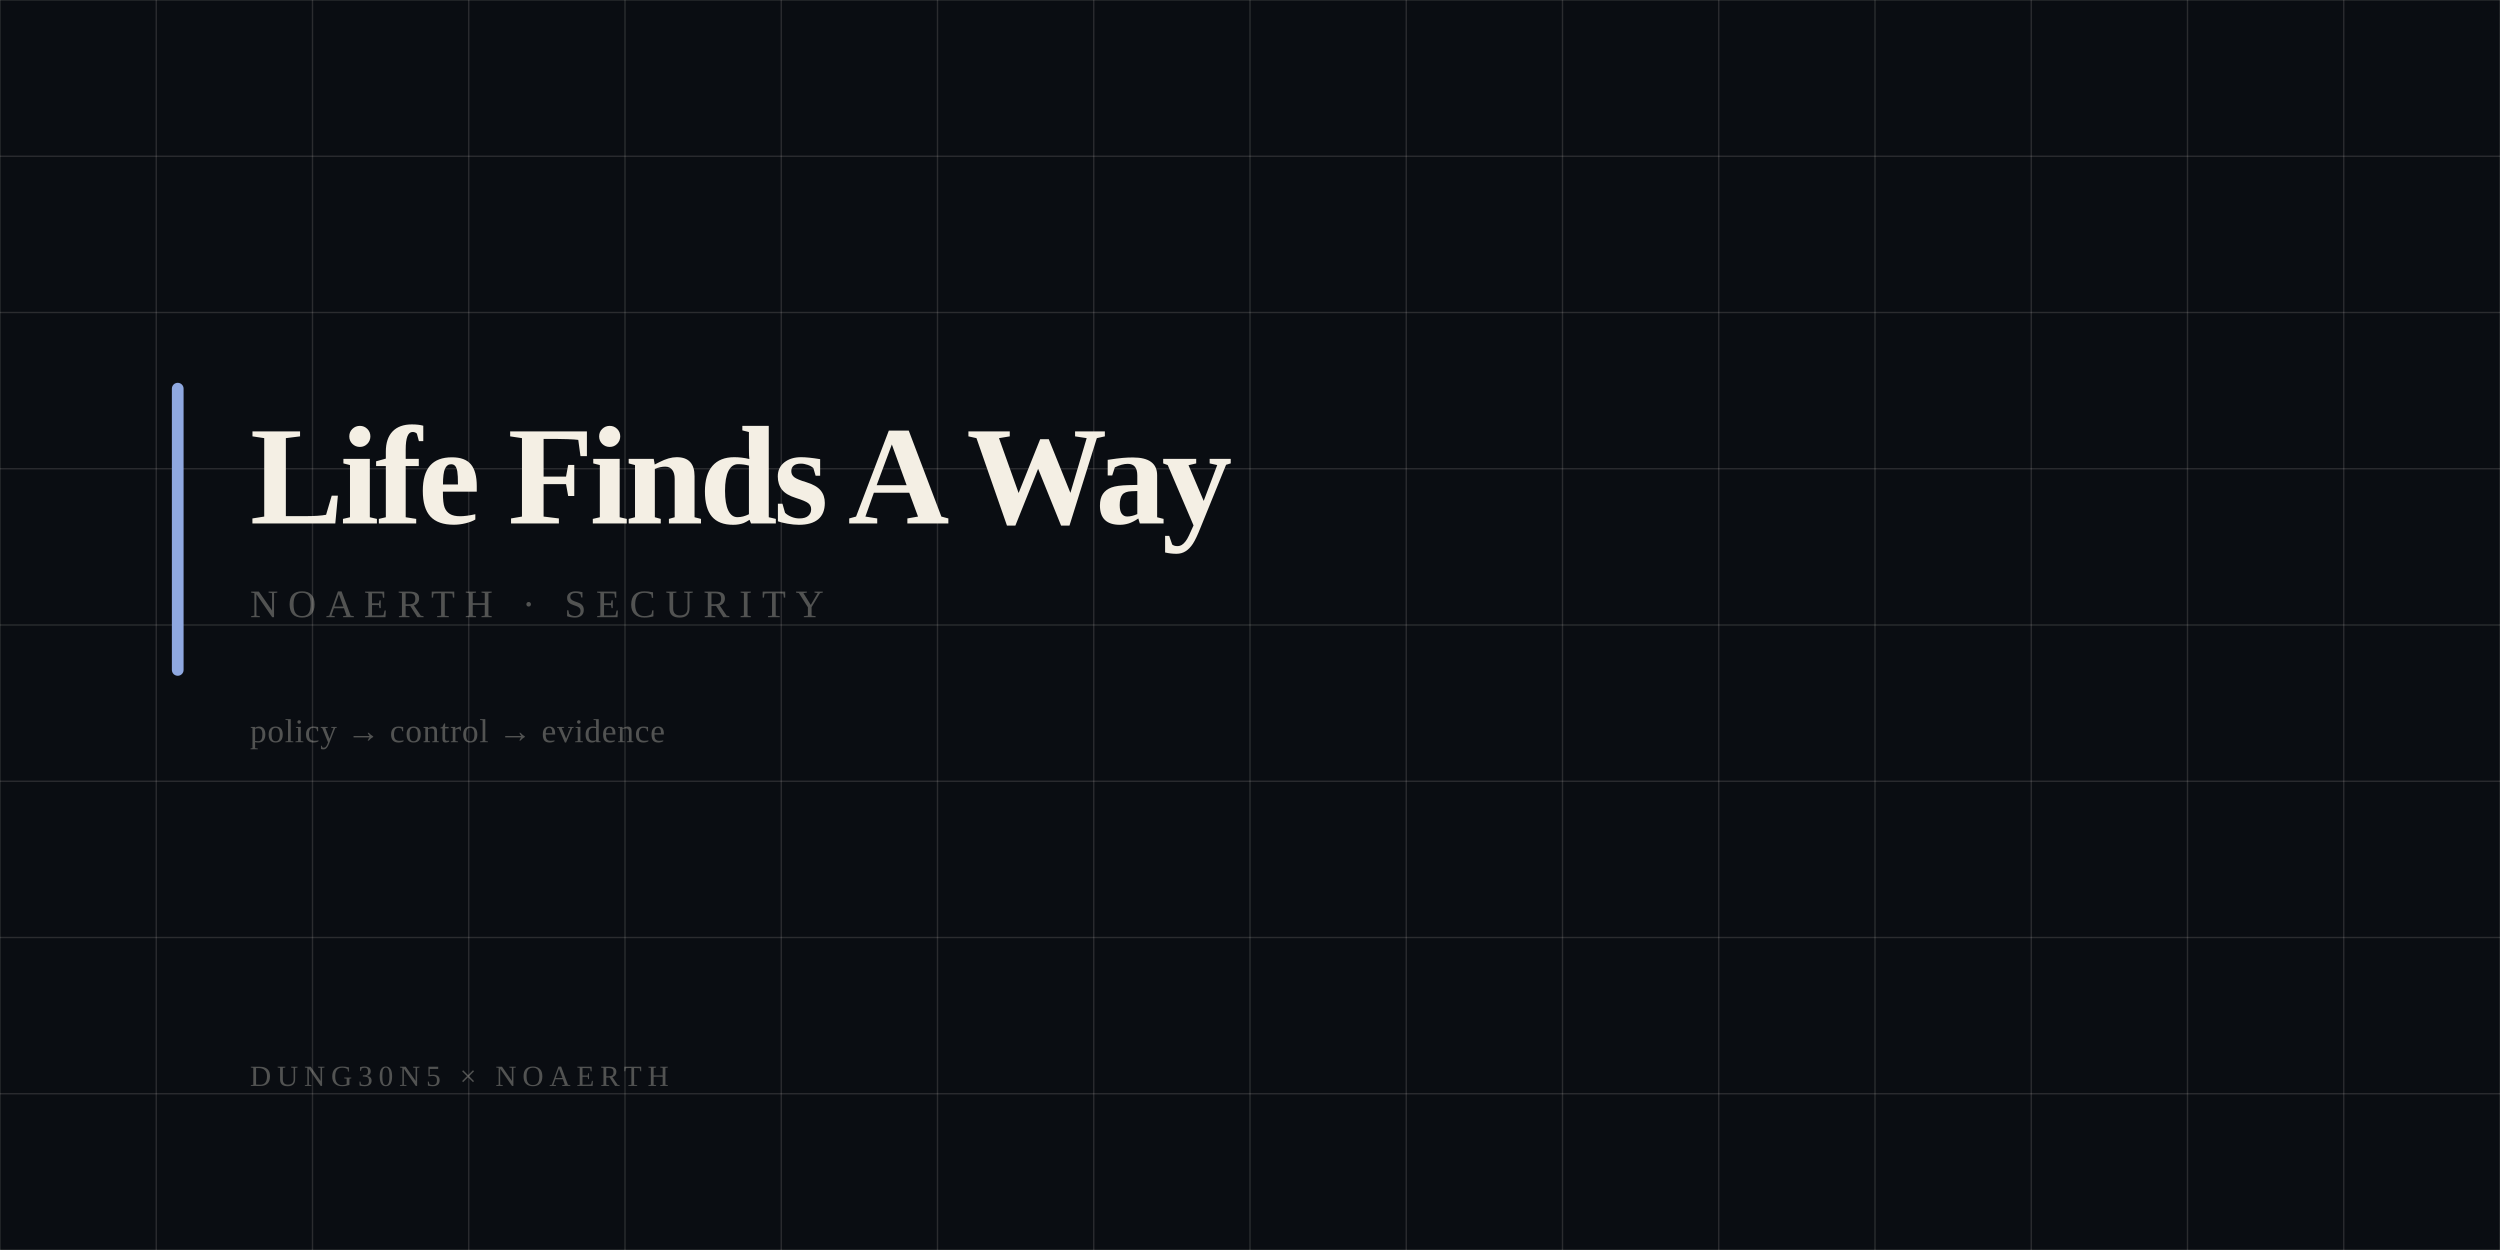
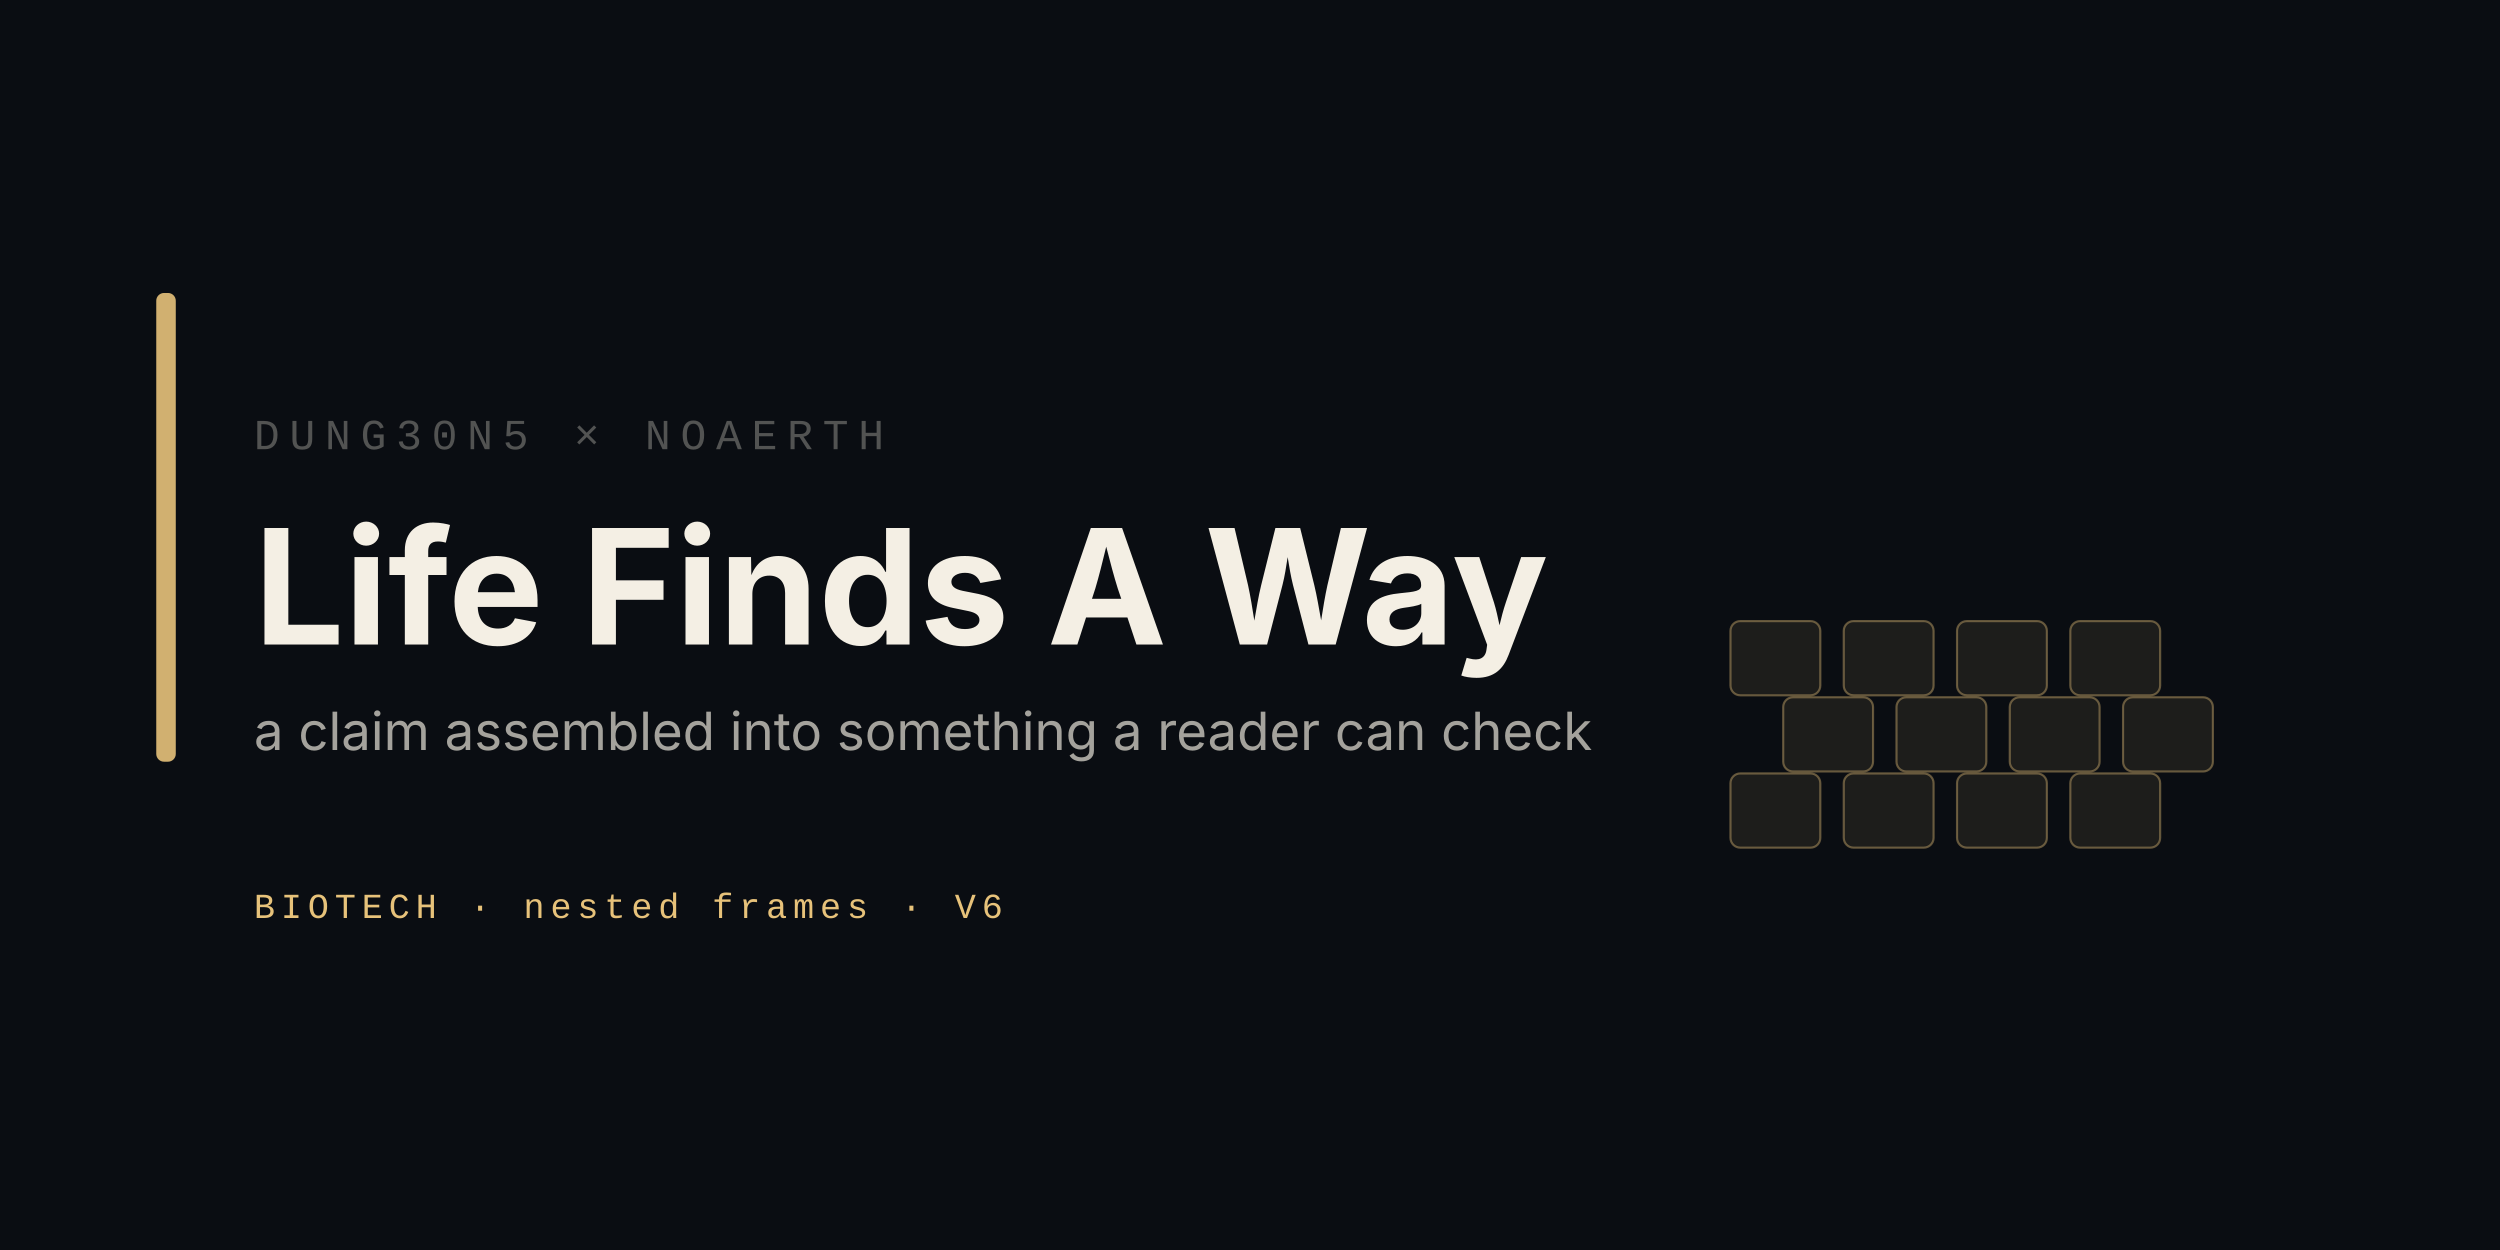
- <svg xmlns="http://www.w3.org/2000/svg" viewBox="0 0 1280 640" width="1280" height="640" role="img" aria-label="Life Finds A Way — NOAERTH project card.">
+ <svg xmlns="http://www.w3.org/2000/svg" viewBox="0 0 1280 640" width="1280" height="640" role="img" aria-label="Life Finds A Way project card">
  <rect width="1280" height="640" fill="#0a0d12" />
-   <line x1="0" y1="0" x2="0" y2="640" stroke="#f4efe424" stroke-width="0.7" />
-   <line x1="80" y1="0" x2="80" y2="640" stroke="#f4efe424" stroke-width="0.7" />
-   <line x1="160" y1="0" x2="160" y2="640" stroke="#f4efe424" stroke-width="0.7" />
-   <line x1="240" y1="0" x2="240" y2="640" stroke="#f4efe424" stroke-width="0.7" />
-   <line x1="320" y1="0" x2="320" y2="640" stroke="#f4efe424" stroke-width="0.7" />
-   <line x1="400" y1="0" x2="400" y2="640" stroke="#f4efe424" stroke-width="0.7" />
-   <line x1="480" y1="0" x2="480" y2="640" stroke="#f4efe424" stroke-width="0.7" />
-   <line x1="560" y1="0" x2="560" y2="640" stroke="#f4efe424" stroke-width="0.7" />
-   <line x1="640" y1="0" x2="640" y2="640" stroke="#f4efe424" stroke-width="0.7" />
-   <line x1="720" y1="0" x2="720" y2="640" stroke="#f4efe424" stroke-width="0.7" />
-   <line x1="800" y1="0" x2="800" y2="640" stroke="#f4efe424" stroke-width="0.7" />
-   <line x1="880" y1="0" x2="880" y2="640" stroke="#f4efe424" stroke-width="0.7" />
-   <line x1="960" y1="0" x2="960" y2="640" stroke="#f4efe424" stroke-width="0.7" />
-   <line x1="1040" y1="0" x2="1040" y2="640" stroke="#f4efe424" stroke-width="0.7" />
-   <line x1="1120" y1="0" x2="1120" y2="640" stroke="#f4efe424" stroke-width="0.7" />
-   <line x1="1200" y1="0" x2="1200" y2="640" stroke="#f4efe424" stroke-width="0.7" />
-   <line x1="1280" y1="0" x2="1280" y2="640" stroke="#f4efe424" stroke-width="0.7" />
-   <line x1="0" y1="0" x2="1280" y2="0" stroke="#f4efe424" stroke-width="0.7" />
-   <line x1="0" y1="80" x2="1280" y2="80" stroke="#f4efe424" stroke-width="0.7" />
-   <line x1="0" y1="160" x2="1280" y2="160" stroke="#f4efe424" stroke-width="0.7" />
-   <line x1="0" y1="240" x2="1280" y2="240" stroke="#f4efe424" stroke-width="0.7" />
-   <line x1="0" y1="320" x2="1280" y2="320" stroke="#f4efe424" stroke-width="0.7" />
-   <line x1="0" y1="400" x2="1280" y2="400" stroke="#f4efe424" stroke-width="0.7" />
-   <line x1="0" y1="480" x2="1280" y2="480" stroke="#f4efe424" stroke-width="0.7" />
-   <line x1="0" y1="560" x2="1280" y2="560" stroke="#f4efe424" stroke-width="0.7" />
-   <line x1="0" y1="640" x2="1280" y2="640" stroke="#f4efe424" stroke-width="0.7" />
-   <rect x="88" y="196" width="6" height="150" rx="3" fill="#8fa8e0" />
-   <text x="128" y="268" fill="#f4efe4" font-size="72" font-weight="680" letter-spacing="-2">Life Finds A Way</text>
-   <text x="128" y="316" fill="#f4efe44f" font-size="20" letter-spacing="5">NOAERTH · SECURITY</text>
-   <text x="128" y="380" fill="#f4efe44f" font-size="17" letter-spacing="0.4">policy → control → evidence</text>
-   <text x="128" y="556" fill="#f4efe44f" font-size="15" letter-spacing="3">DUNG30N5 × NOAERTH</text>
+   <rect x="886" y="396" width="46" height="38" rx="5" fill="#e7c27a" fill-opacity="0.09" stroke="#e7c27a" stroke-width="1.1" stroke-opacity="0.4" />
+   <rect x="944" y="396" width="46" height="38" rx="5" fill="#e7c27a" fill-opacity="0.09" stroke="#e7c27a" stroke-width="1.1" stroke-opacity="0.4" />
+   <rect x="1002" y="396" width="46" height="38" rx="5" fill="#e7c27a" fill-opacity="0.09" stroke="#e7c27a" stroke-width="1.1" stroke-opacity="0.4" />
+   <rect x="1060" y="396" width="46" height="38" rx="5" fill="#e7c27a" fill-opacity="0.09" stroke="#e7c27a" stroke-width="1.1" stroke-opacity="0.4" />
+   <rect x="913" y="357" width="46" height="38" rx="5" fill="#e7c27a" fill-opacity="0.09" stroke="#e7c27a" stroke-width="1.1" stroke-opacity="0.4" />
+   <rect x="971" y="357" width="46" height="38" rx="5" fill="#e7c27a" fill-opacity="0.09" stroke="#e7c27a" stroke-width="1.1" stroke-opacity="0.4" />
+   <rect x="1029" y="357" width="46" height="38" rx="5" fill="#e7c27a" fill-opacity="0.09" stroke="#e7c27a" stroke-width="1.1" stroke-opacity="0.4" />
+   <rect x="1087" y="357" width="46" height="38" rx="5" fill="#e7c27a" fill-opacity="0.09" stroke="#e7c27a" stroke-width="1.1" stroke-opacity="0.4" />
+   <rect x="886" y="318" width="46" height="38" rx="5" fill="#e7c27a" fill-opacity="0.09" stroke="#e7c27a" stroke-width="1.1" stroke-opacity="0.4" />
+   <rect x="944" y="318" width="46" height="38" rx="5" fill="#e7c27a" fill-opacity="0.09" stroke="#e7c27a" stroke-width="1.1" stroke-opacity="0.4" />
+   <rect x="1002" y="318" width="46" height="38" rx="5" fill="#e7c27a" fill-opacity="0.09" stroke="#e7c27a" stroke-width="1.1" stroke-opacity="0.4" />
+   <rect x="1060" y="318" width="46" height="38" rx="5" fill="#e7c27a" fill-opacity="0.09" stroke="#e7c27a" stroke-width="1.1" stroke-opacity="0.4" />
+   <rect x="80" y="150" width="10" height="240" rx="4" fill="#e7c27a" opacity="0.9" />
+   <text x="130" y="230" font-family="ui-monospace, SFMono-Regular, Menlo, Monaco, Consolas, 'Liberation Mono', monospace" font-size="22" letter-spacing="5" fill="#f4efe44f">DUNG30N5 × NOAERTH</text>
+   <text x="130" y="330" font-family="-apple-system, BlinkMacSystemFont, 'Segoe UI', Inter, Helvetica, Arial, sans-serif" font-size="82" font-weight="700" fill="#f4efe4">Life Finds A Way</text>
+   <text x="130" y="384" font-family="-apple-system, BlinkMacSystemFont, 'Segoe UI', Inter, Helvetica, Arial, sans-serif" font-size="27" fill="#f4efe4a8">a claim assembled into something a reader can check</text>
+   <text x="130" y="470" font-family="ui-monospace, SFMono-Regular, Menlo, Monaco, Consolas, 'Liberation Mono', monospace" font-size="18" fill="#e7c27a" letter-spacing="3">BIOTECH · nested frames · V6</text>
</svg>
